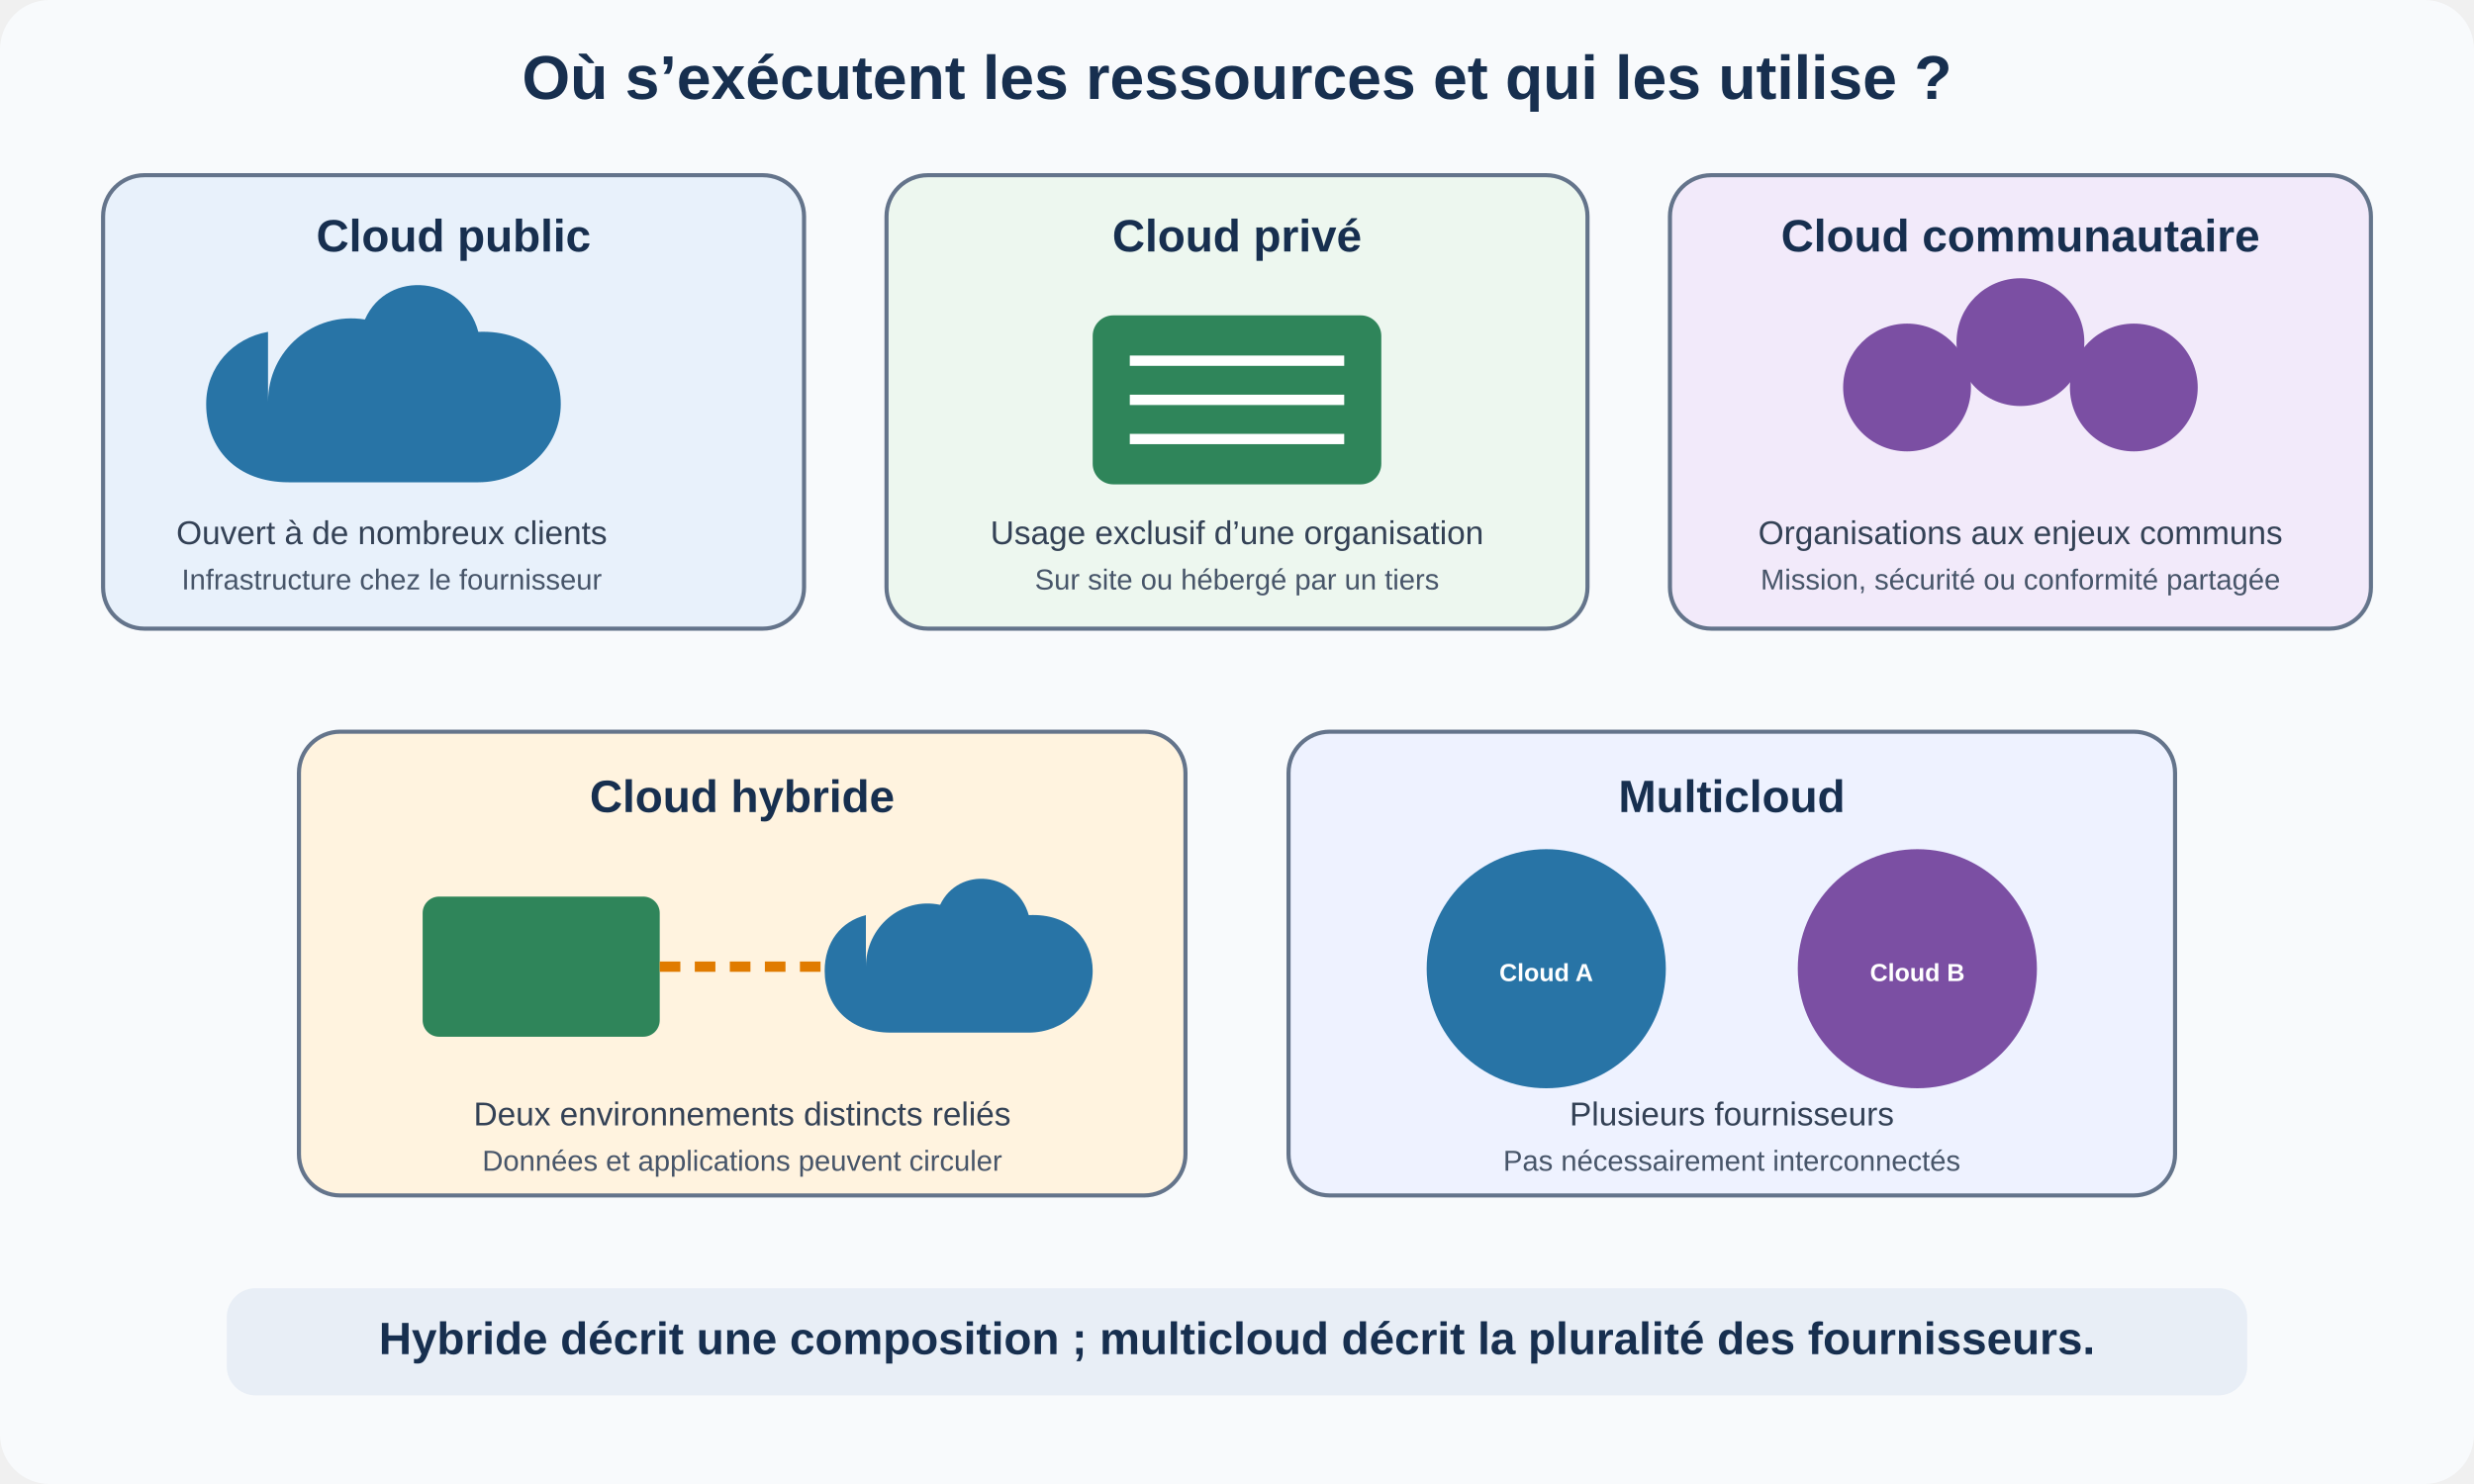
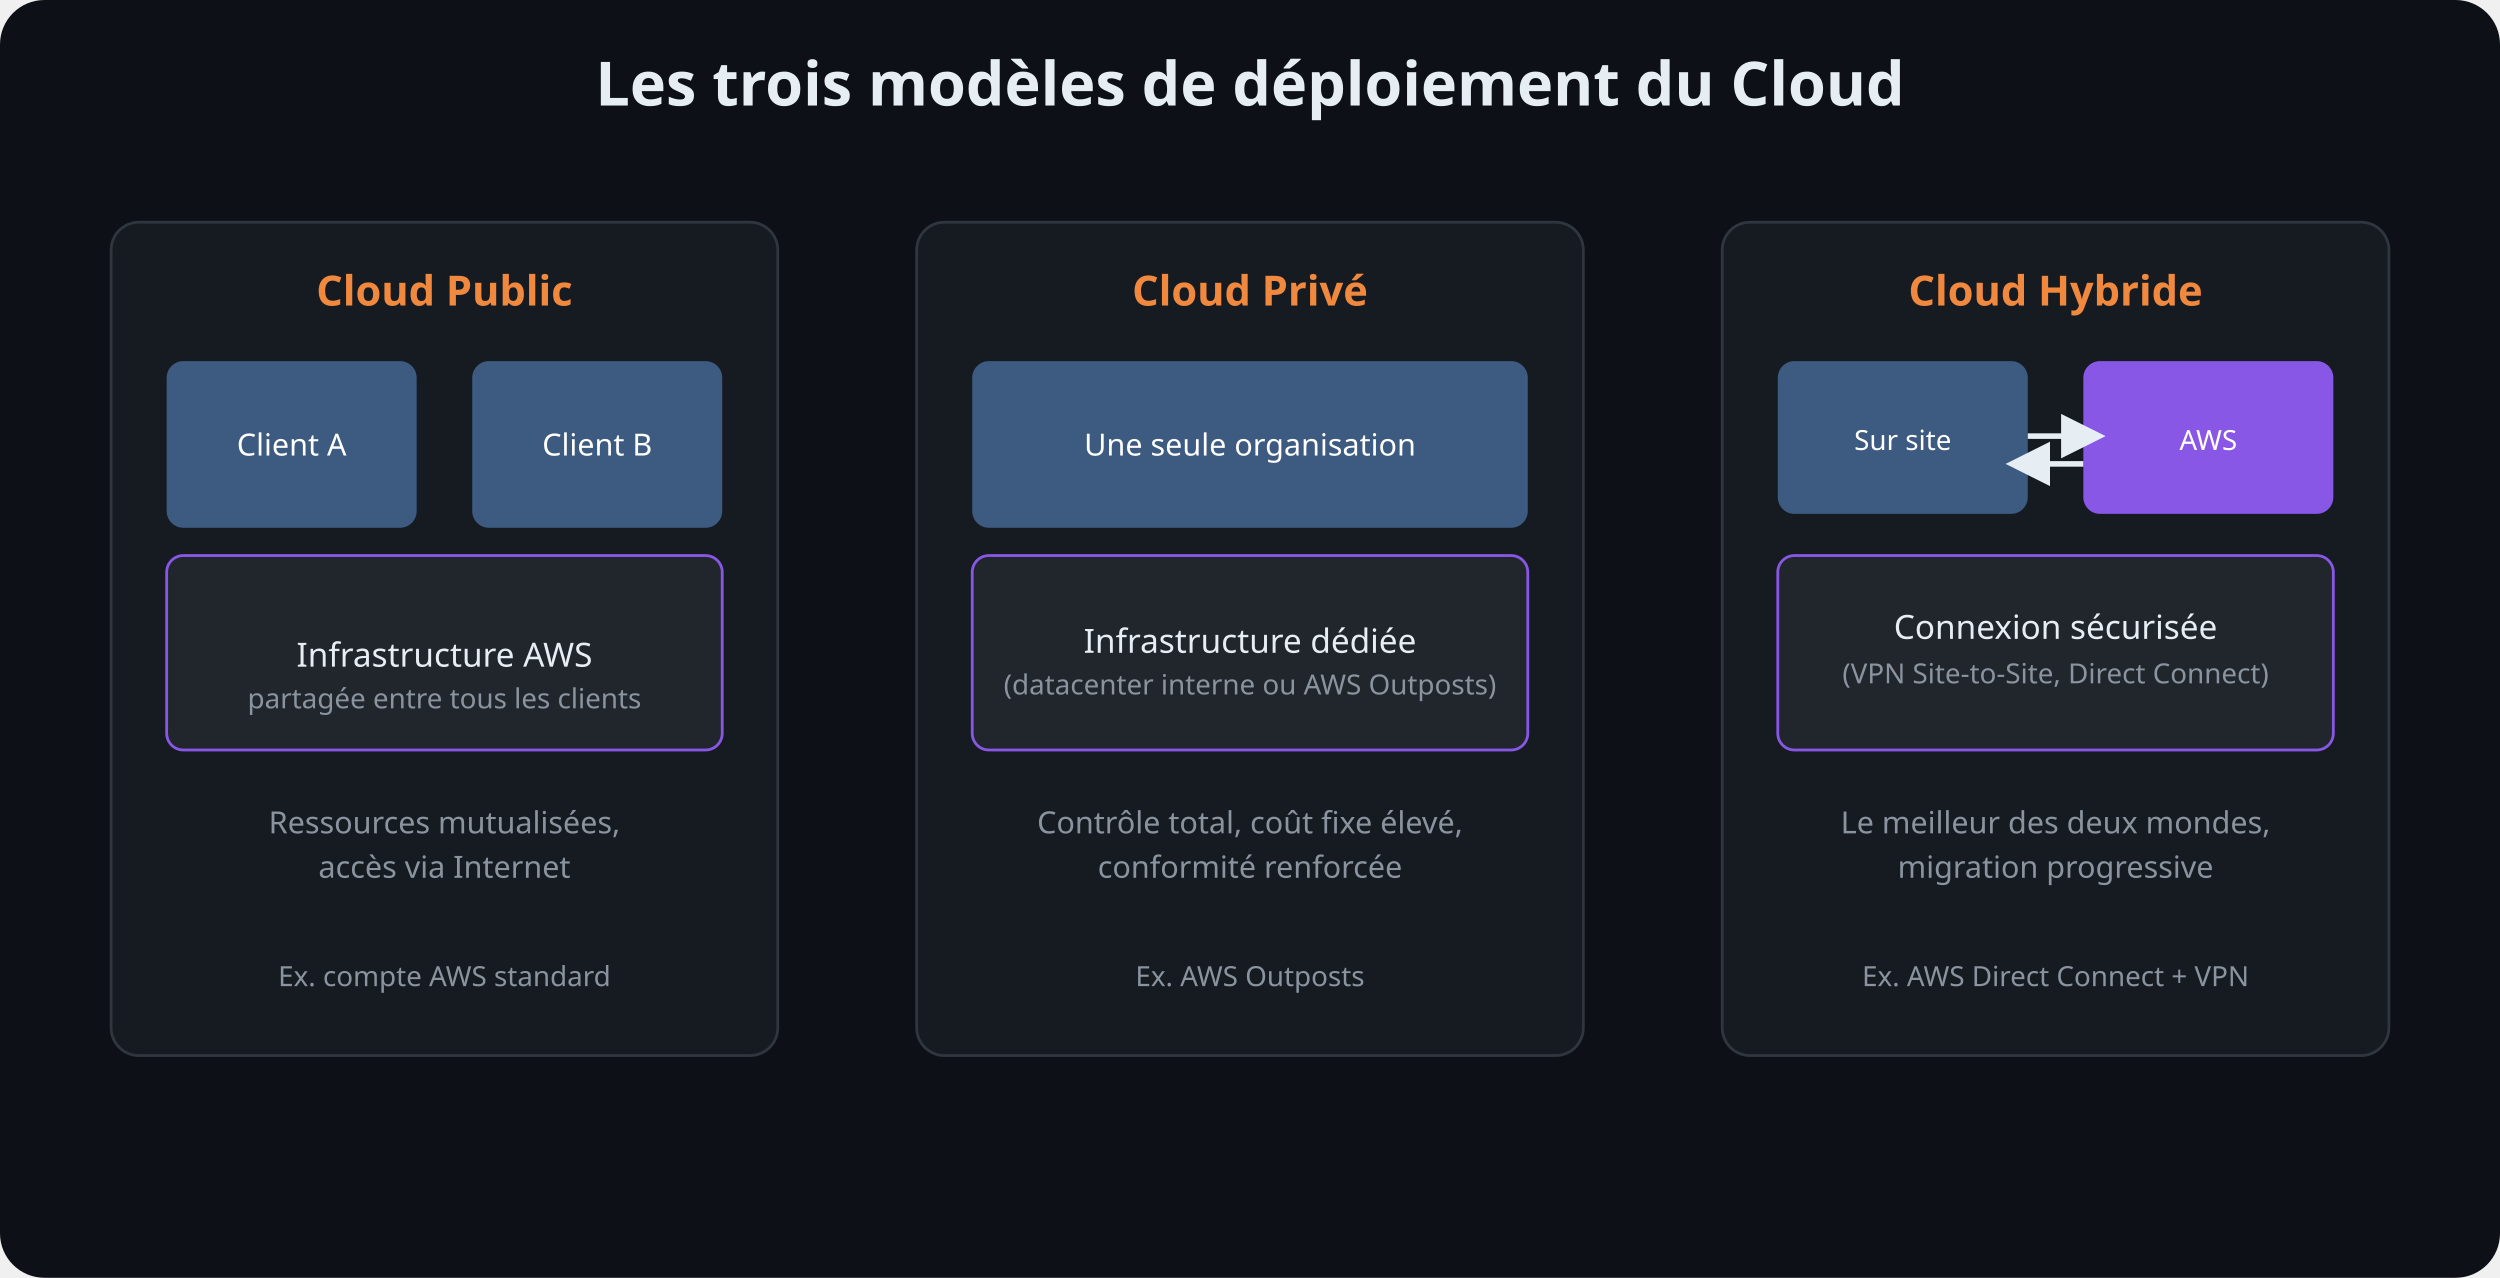
- <svg xmlns="http://www.w3.org/2000/svg" viewBox="0 0 1200 720" role="img" aria-labelledby="title desc">
-   <defs>
-     <style>.title{font:700 30px Arial,sans-serif;fill:#172f4f}.head{font:700 22px Arial,sans-serif;fill:#172f4f}.txt{font:16px Arial,sans-serif;fill:#334155}.small{font:14px Arial,sans-serif;fill:#475569}.card{stroke:#64748b;stroke-width:2}.link{stroke:#e07b00;stroke-width:5;stroke-dasharray:10 7;fill:none}</style>
-   </defs>
-   <rect width="1200" height="720" rx="24" fill="#f8fafc" />
-   <text x="600" y="48" text-anchor="middle" class="title">Où s’exécutent les ressources et qui les utilise ?</text>
+ <svg xmlns="http://www.w3.org/2000/svg" viewBox="0 0 900 460" font-family="system-ui, sans-serif">
+   <rect x="0" y="0" width="900" height="460" rx="16" fill="#0d1117" />
+   <text x="450" y="38" text-anchor="middle" fill="#e6edf3" font-size="22" font-weight="700">Les trois modèles de déploiement du Cloud</text>
  <g>
-     <rect class="card" x="50" y="85" width="340" height="220" rx="20" fill="#e8f1fb" />
-     <text x="220" y="122" text-anchor="middle" class="head">Cloud public</text>
-     <path d="M130 195c0-25 22-44 47-40 11-25 48-21 55 6 25-1 40 15 40 35 0 21-18 38-40 38h-92c-25 0-40-16-40-38 0-18 13-32 30-35z" fill="#2874a6" />
-     <text x="190" y="264" text-anchor="middle" class="txt">Ouvert à de nombreux clients</text>
-     <text x="190" y="286" text-anchor="middle" class="small">Infrastructure chez le fournisseur</text>
+     <rect x="40" y="80" width="240" height="300" rx="10" fill="#161b22" stroke="#30363d" />
+     <text x="160" y="110" text-anchor="middle" fill="#f0883e" font-size="15" font-weight="700">Cloud Public</text>
+     <rect x="60" y="130" width="90" height="60" rx="6" fill="#3d5a80" />
+     <text x="105" y="164" text-anchor="middle" fill="#fff" font-size="11">Client A</text>
+     <rect x="170" y="130" width="90" height="60" rx="6" fill="#3d5a80" />
+     <text x="215" y="164" text-anchor="middle" fill="#fff" font-size="11">Client B</text>
+     <rect x="60" y="200" width="200" height="70" rx="6" fill="#21262d" stroke="#8957e5" />
+     <text x="160" y="240" text-anchor="middle" fill="#e6edf3" font-size="12">Infrastructure AWS</text>
+     <text x="160" y="255" text-anchor="middle" fill="#8b949e" font-size="10">partagée entre tous les clients</text>
+     <text x="160" y="300" text-anchor="middle" fill="#8b949e" font-size="11">Ressources mutualisées,</text>
+     <text x="160" y="316" text-anchor="middle" fill="#8b949e" font-size="11">accès via Internet</text>
+     <text x="160" y="355" text-anchor="middle" fill="#8b949e" font-size="10">Ex. compte AWS standard</text>
  </g>
  <g>
-     <rect class="card" x="430" y="85" width="340" height="220" rx="20" fill="#edf7ef" />
-     <text x="600" y="122" text-anchor="middle" class="head">Cloud privé</text>
-     <rect x="530" y="153" width="140" height="82" rx="10" fill="#2f855a" />
-     <path d="M548 175h104M548 194h104M548 213h104" stroke="#fff" stroke-width="5" />
-     <text x="600" y="264" text-anchor="middle" class="txt">Usage exclusif d’une organisation</text>
-     <text x="600" y="286" text-anchor="middle" class="small">Sur site ou hébergé par un tiers</text>
+     <rect x="330" y="80" width="240" height="300" rx="10" fill="#161b22" stroke="#30363d" />
+     <text x="450" y="110" text-anchor="middle" fill="#f0883e" font-size="15" font-weight="700">Cloud Privé</text>
+     <rect x="350" y="130" width="200" height="60" rx="6" fill="#3d5a80" />
+     <text x="450" y="164" text-anchor="middle" fill="#fff" font-size="11">Une seule organisation</text>
+     <rect x="350" y="200" width="200" height="70" rx="6" fill="#21262d" stroke="#8957e5" />
+     <text x="450" y="235" text-anchor="middle" fill="#e6edf3" font-size="12">Infrastructure dédiée</text>
+     <text x="450" y="250" text-anchor="middle" fill="#8b949e" font-size="10">(datacenter interne ou AWS Outposts)</text>
+     <text x="450" y="300" text-anchor="middle" fill="#8b949e" font-size="11">Contrôle total, coût fixe élevé,</text>
+     <text x="450" y="316" text-anchor="middle" fill="#8b949e" font-size="11">conformité renforcée</text>
+     <text x="450" y="355" text-anchor="middle" fill="#8b949e" font-size="10">Ex. AWS Outposts</text>
  </g>
  <g>
-     <rect class="card" x="810" y="85" width="340" height="220" rx="20" fill="#f2eafa" />
-     <text x="980" y="122" text-anchor="middle" class="head">Cloud communautaire</text>
-     <circle cx="925" cy="188" r="31" fill="#7b4fa3" />
-     <circle cx="980" cy="166" r="31" fill="#7b4fa3" />
-     <circle cx="1035" cy="188" r="31" fill="#7b4fa3" />
-     <text x="980" y="264" text-anchor="middle" class="txt">Organisations aux enjeux communs</text>
-     <text x="980" y="286" text-anchor="middle" class="small">Mission, sécurité ou conformité partagée</text>
+     <rect x="620" y="80" width="240" height="300" rx="10" fill="#161b22" stroke="#30363d" />
+     <text x="740" y="110" text-anchor="middle" fill="#f0883e" font-size="15" font-weight="700">Cloud Hybride</text>
+     <rect x="640" y="130" width="90" height="55" rx="6" fill="#3d5a80" />
+     <text x="685" y="162" text-anchor="middle" fill="#fff" font-size="10">Sur site</text>
+     <rect x="750" y="130" width="90" height="55" rx="6" fill="#8957e5" />
+     <text x="795" y="162" text-anchor="middle" fill="#fff" font-size="10">AWS</text>
+     <line x1="730" y1="157" x2="750" y2="157" stroke="#e6edf3" stroke-width="2" marker-end="url(#arrow)" />
+     <line x1="750" y1="167" x2="730" y2="167" stroke="#e6edf3" stroke-width="2" marker-end="url(#arrow)" />
+     <rect x="640" y="200" width="200" height="70" rx="6" fill="#21262d" stroke="#8957e5" />
+     <text x="740" y="230" text-anchor="middle" fill="#e6edf3" font-size="12">Connexion sécurisée</text>
+     <text x="740" y="246" text-anchor="middle" fill="#8b949e" font-size="10">(VPN Site-to-Site, Direct Connect)</text>
+     <text x="740" y="300" text-anchor="middle" fill="#8b949e" font-size="11">Le meilleur des deux mondes,</text>
+     <text x="740" y="316" text-anchor="middle" fill="#8b949e" font-size="11">migration progressive</text>
+     <text x="740" y="355" text-anchor="middle" fill="#8b949e" font-size="10">Ex. AWS Direct Connect + VPN</text>
  </g>
-   <g>
-     <rect class="card" x="145" y="355" width="430" height="225" rx="20" fill="#fff3df" />
-     <text x="360" y="394" text-anchor="middle" class="head">Cloud hybride</text>
-     <rect x="205" y="435" width="115" height="68" rx="8" fill="#2f855a" />
-     <path d="M420 469c0-19 17-34 36-30 9-19 37-16 43 5 20-1 31 12 31 27 0 17-14 30-31 30h-67c-20 0-32-13-32-30 0-14 8-24 20-27z" fill="#2874a6" />
-     <path class="link" d="M320 469h83" />
-     <text x="360" y="546" text-anchor="middle" class="txt">Deux environnements distincts reliés</text>
-     <text x="360" y="568" text-anchor="middle" class="small">Données et applications peuvent circuler</text>
-   </g>
-   <g>
-     <rect class="card" x="625" y="355" width="430" height="225" rx="20" fill="#eef2ff" />
-     <text x="840" y="394" text-anchor="middle" class="head">Multicloud</text>
-     <circle cx="750" cy="470" r="58" fill="#2874a6" />
-     <circle cx="930" cy="470" r="58" fill="#7b4fa3" />
-     <text x="750" y="476" text-anchor="middle" fill="#fff" font-family="Arial" font-weight="700">Cloud A</text>
-     <text x="930" y="476" text-anchor="middle" fill="#fff" font-family="Arial" font-weight="700">Cloud B</text>
-     <text x="840" y="546" text-anchor="middle" class="txt">Plusieurs fournisseurs</text>
-     <text x="840" y="568" text-anchor="middle" class="small">Pas nécessairement interconnectés</text>
-   </g>
-   <rect x="110" y="625" width="980" height="52" rx="14" fill="#e8eef6" />
-   <text x="600" y="657" text-anchor="middle" class="head">Hybride décrit une composition ; multicloud décrit la pluralité des fournisseurs.</text>
+   <defs>
+     <marker id="arrow" markerWidth="8" markerHeight="8" refX="4" refY="4" orient="auto">
+       <path d="M0,0 L8,4 L0,8 Z" fill="#e6edf3" />
+     </marker>
+   </defs>
</svg>
